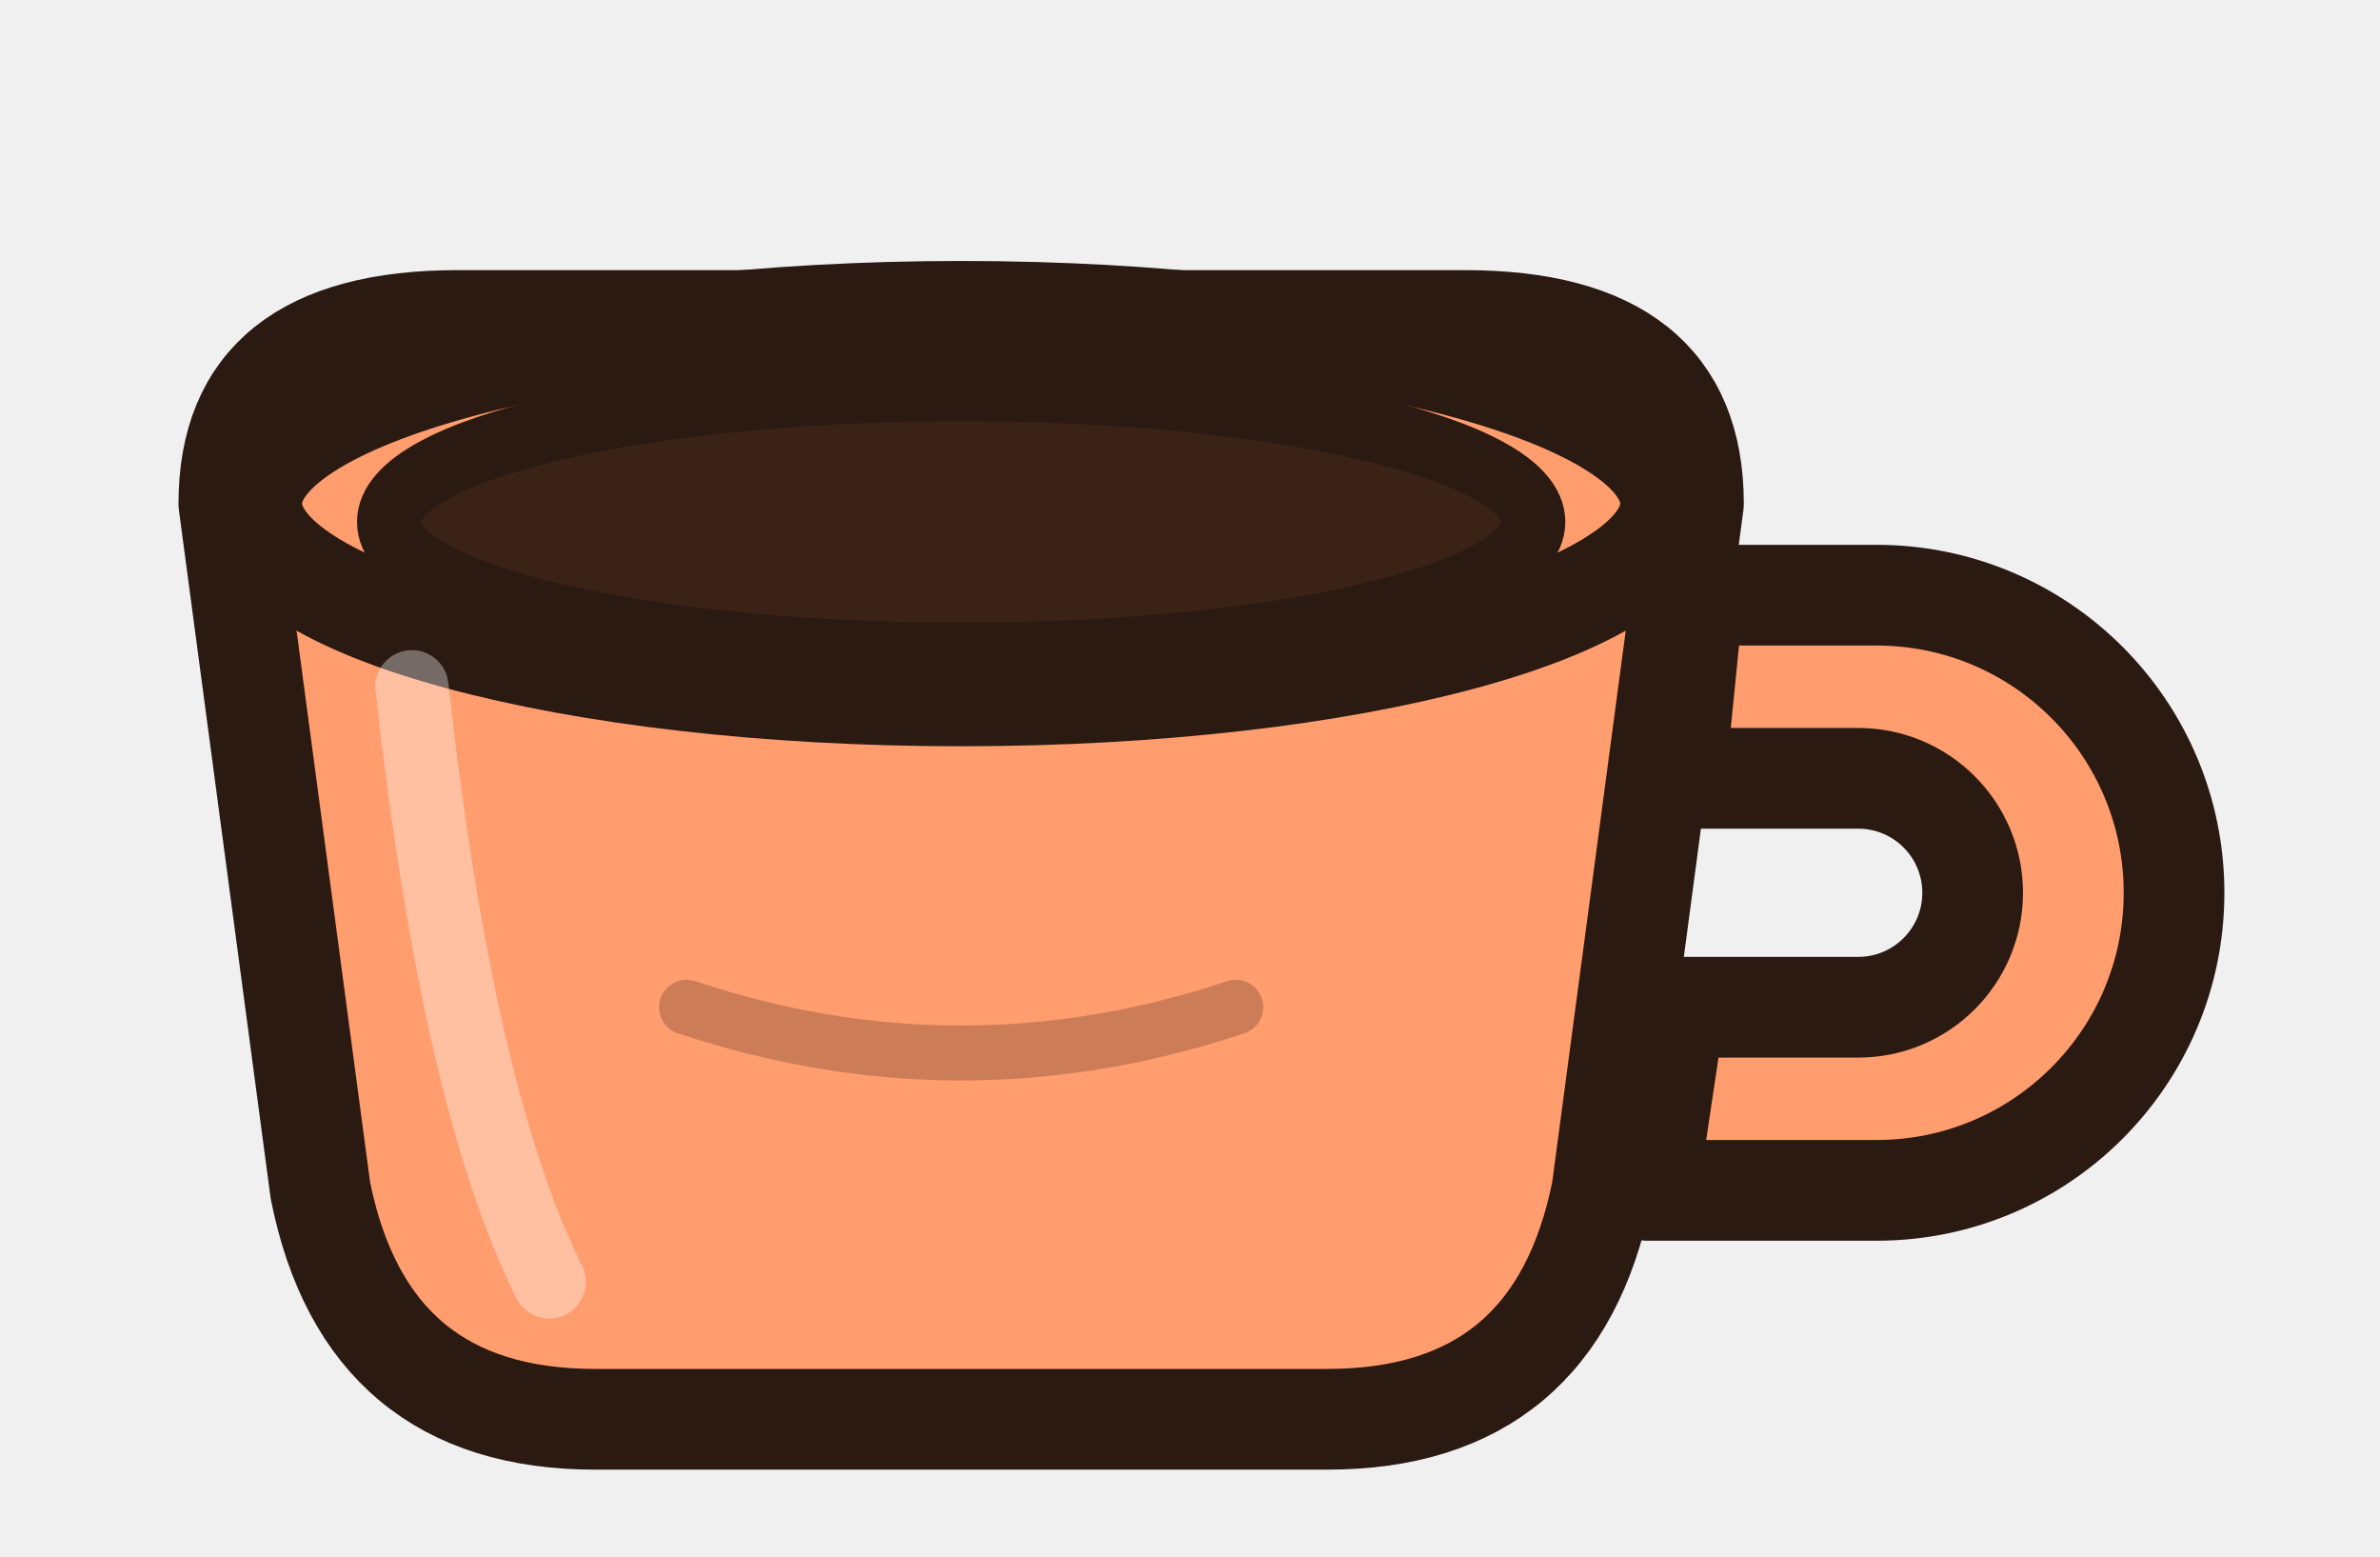
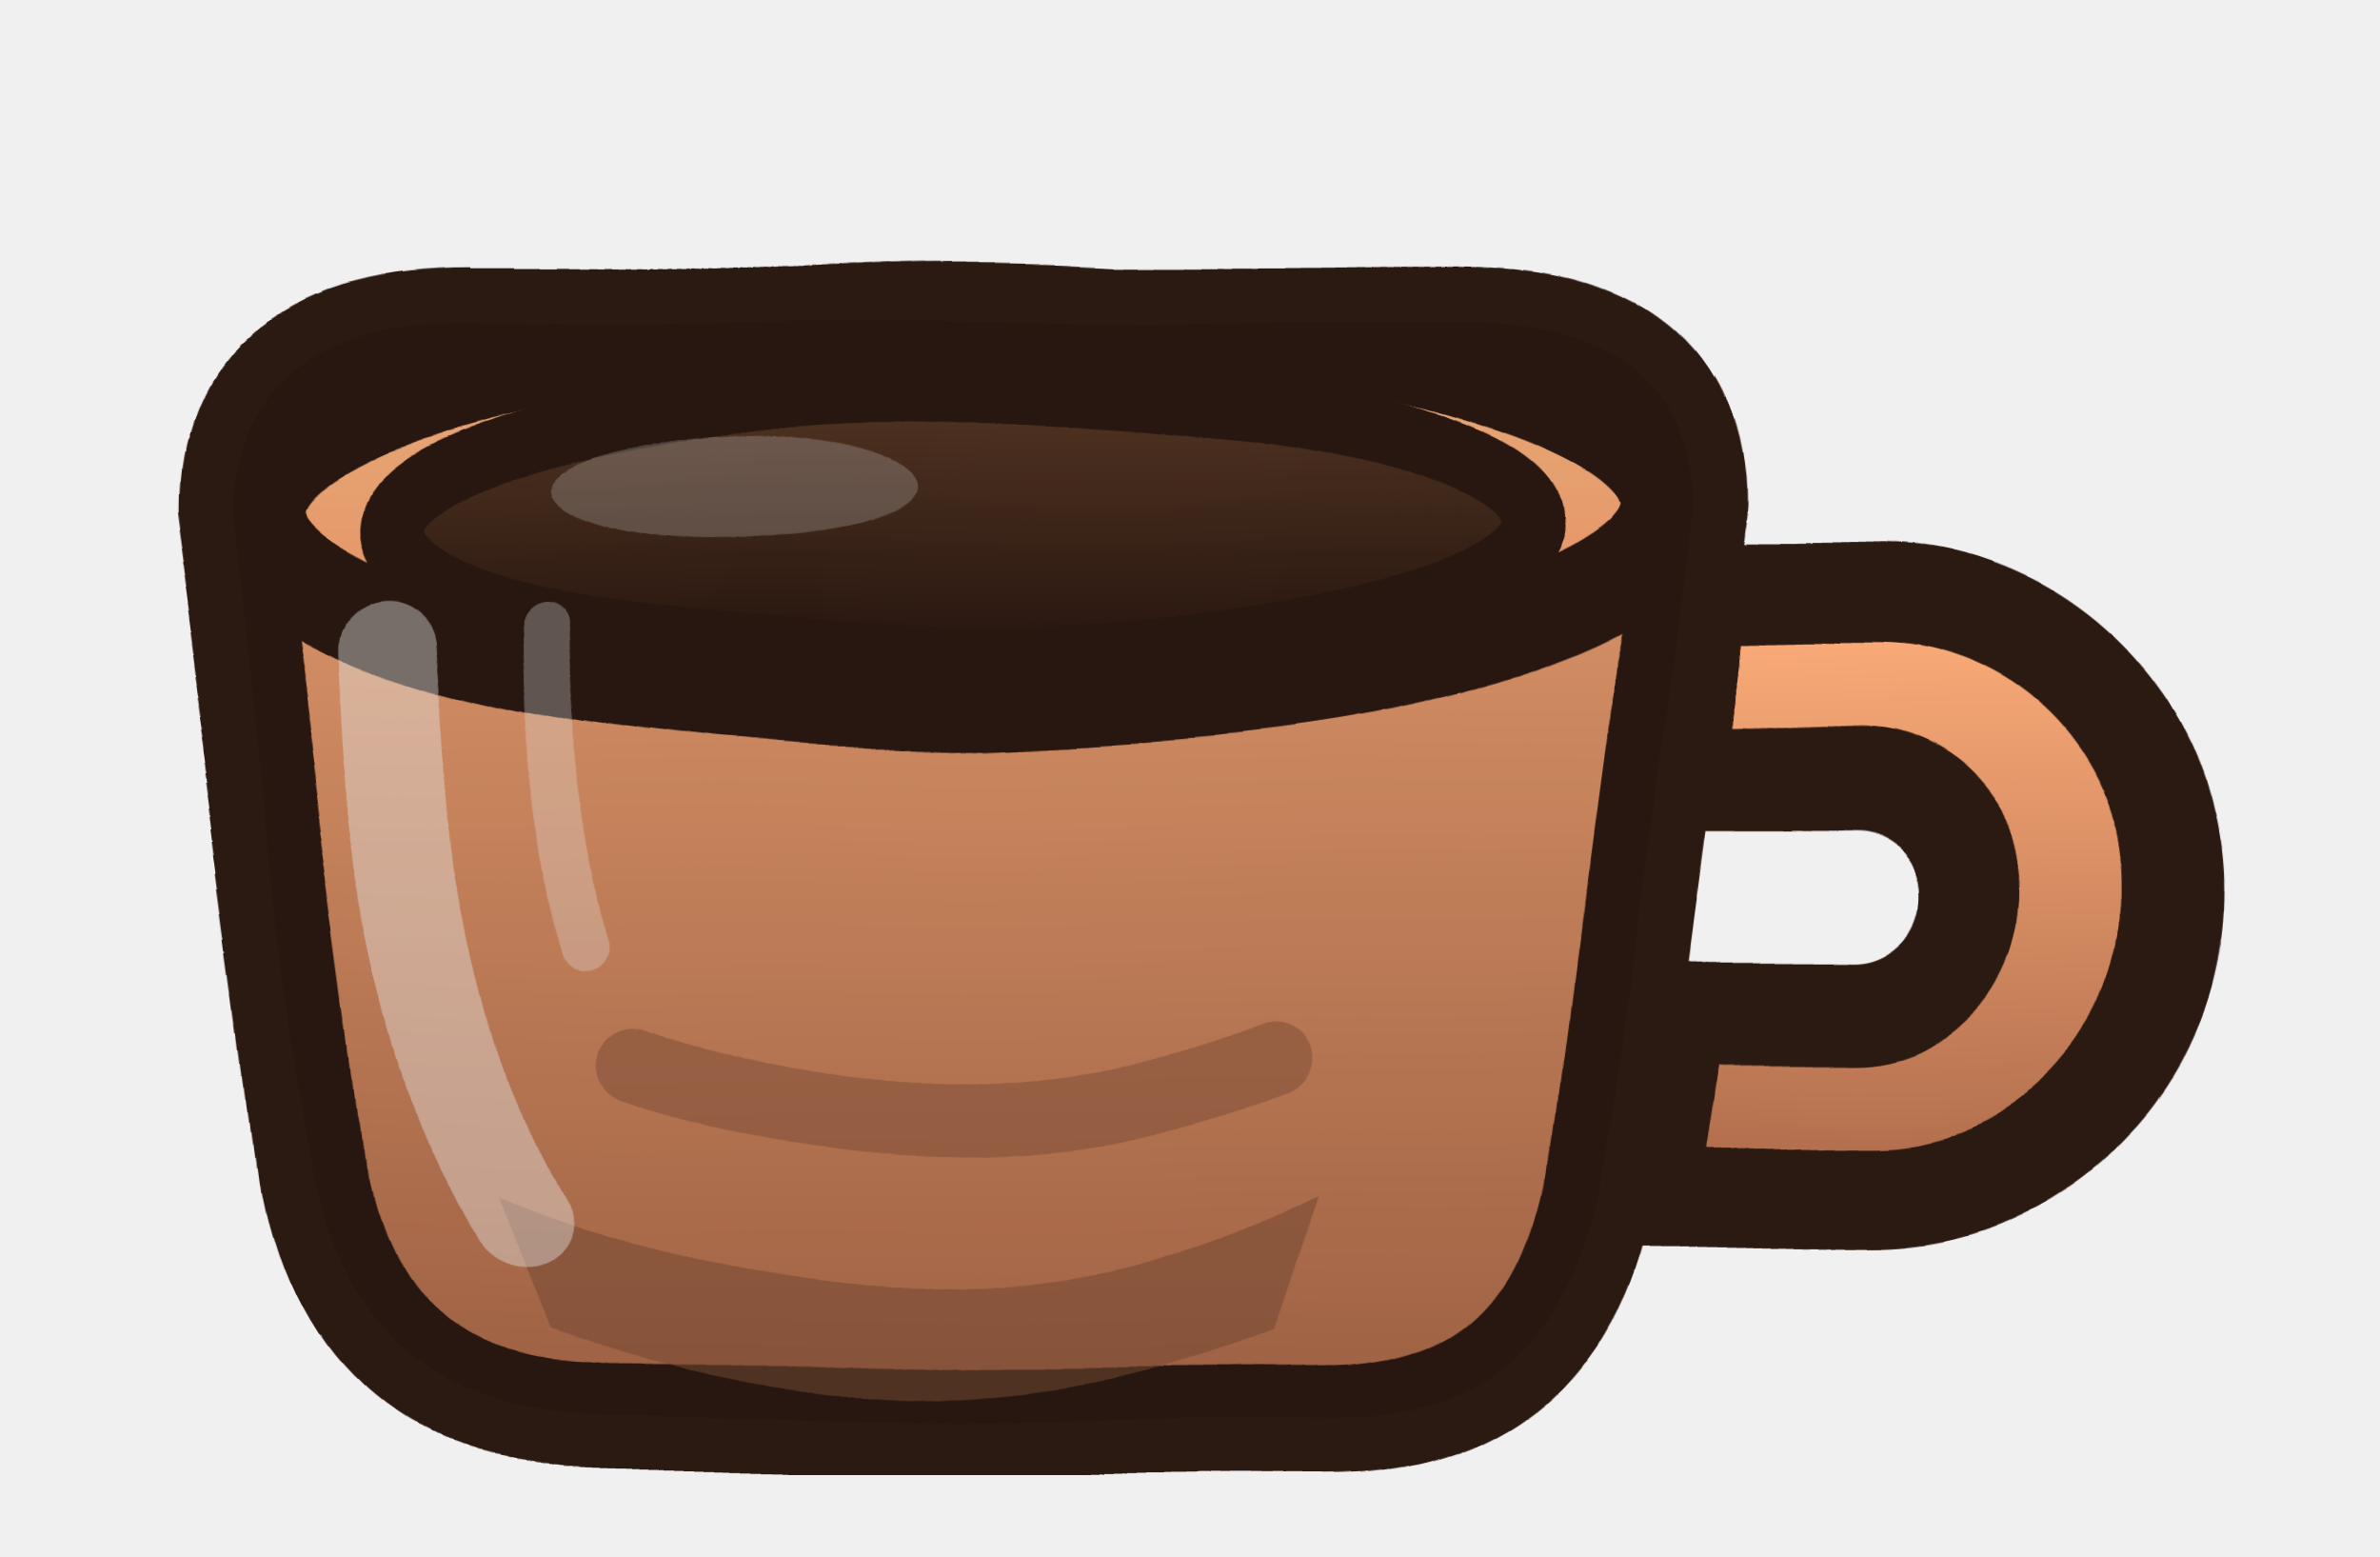
<svg xmlns="http://www.w3.org/2000/svg" viewBox="0 0 52 34">
-   <g stroke-linecap="round" stroke-linejoin="round">
-     <path d="M5 11 q0 -4 5 -4 h22 q5 0 5 4 l-2 15 q-1 5 -6 5 h-16 q-5 0 -6 -5 z" fill="#ff9d6e" stroke="#2b1a12" stroke-width="2.2" />
-     <path d="M37 13 h4 a6.5 6.5 0 0 1 0 13 h-5 l0.6 -4 h4 a2.5 2.5 0 0 0 0 -5 h-4 z" fill="#ff9d6e" stroke="#2b1a12" stroke-width="2.2" />
-     <path d="M5.5 11 a15.5 4.2 0 1 0 31.0 0 a15.5 4.2 0 1 0 -31.0 0 z" fill="#ff9d6e" stroke="#2b1a12" stroke-width="2.2" />
-     <path d="M8.5 11.4 a12.5 2.9 0 1 0 25.0 0 a12.5 2.9 0 1 0 -25.0 0 z" fill="#3a2216" stroke="#2b1a12" stroke-width="1.4" />
-     <path d="M9 15 q1 9 3 13" fill="none" stroke="#ffffff" stroke-width="1.6" opacity="0.35" />
-     <path d="M15 22 q6 2 12 0" fill="none" stroke="#995e42" stroke-width="1.2" opacity="0.5" />
+   <defs>
+     <filter id="grain" x="-5%" y="-5%" width="110%" height="110%">
+       <feTurbulence type="fractalNoise" baseFrequency="1.1" numOctaves="2" seed="5" result="noise" />
+       <feColorMatrix in="noise" type="saturate" values="0" result="grey" />
+       <feComponentTransfer in="grey" result="soft">
+         <feFuncA type="table" tableValues="0 0.16" />
+       </feComponentTransfer>
+       <feComposite in="soft" in2="SourceGraphic" operator="in" result="clipped" />
+       <feBlend in="SourceGraphic" in2="clipped" mode="multiply" />
+     </filter>
+     <filter id="wobble" x="-5%" y="-5%" width="110%" height="110%">
+       <feTurbulence type="fractalNoise" baseFrequency="0.06" numOctaves="2" seed="9" result="t" />
+       <feDisplacementMap in="SourceGraphic" in2="t" scale="1.1" xChannelSelector="R" yChannelSelector="G" />
+     </filter>
+     <linearGradient id="body" x1="0" y1="0" x2="0" y2="1">
+       <stop offset="0" stop-color="#ffaf7b" />
+       <stop offset="1" stop-color="#ad6a4a" />
+     </linearGradient>
+     <linearGradient id="rim" x1="0" y1="0" x2="0" y2="1">
+       <stop offset="0" stop-color="#ffbf86" />
+       <stop offset="1" stop-color="#ff9d6e" />
+     </linearGradient>
+     <linearGradient id="coffee" x1="0" y1="0" x2="0" y2="1">
+       <stop offset="0" stop-color="#5a3a26" />
+       <stop offset="1" stop-color="#2a1710" />
+     </linearGradient>
+   </defs>
+   <g stroke-linecap="round" stroke-linejoin="round" filter="url(#wobble)">
+     <path d="M5 11 q0 -4 5 -4 h22 q5 0 5 4 l-2 15 q-1 5 -6 5 h-16 q-5 0 -6 -5 z" fill="url(#body)" stroke="#2b1a12" stroke-width="2.4" />
+     <path d="M37 13 h4 a6.5 6.5 0 0 1 0 13 h-5 l0.6 -4 h4 a2.5 2.5 0 0 0 0 -5 h-4 z" fill="url(#body)" stroke="#2b1a12" stroke-width="2.2" />
+     <path d="M11 26 q10 4 18 0 l-1 3 q-8 3 -16 0 z" fill="#7f4e37" stroke="none" stroke-width="0" opacity="0.55" />
+     <path d="M5.5 11 a15.5 4.2 0 1 0 31.0 0 a15.5 4.2 0 1 0 -31.0 0 z" fill="url(#rim)" stroke="#2b1a12" stroke-width="2.2" />
+     <path d="M8.5 11.4 a12.5 2.9 0 1 0 25.0 0 a12.5 2.9 0 1 0 -25.0 0 z" fill="url(#coffee)" stroke="#2b1a12" stroke-width="1.4" />
+     <path d="M12 10.6 a4 1.1 0 1 0 8 0 a4 1.1 0 1 0 -8 0 z" fill="#ffffff" stroke="none" stroke-width="0" opacity="0.22" />
+     <path d="M8.5 14 q0.5 8 3 12.5" fill="none" stroke="#ffffff" stroke-width="2.2" opacity="0.42" />
+     <path d="M12 13.5 q0 4 1 7" fill="none" stroke="#ffffff" stroke-width="1" opacity="0.3" />
+     <path d="M14 23 q7 2.5 14 0" fill="none" stroke="#8c563c" stroke-width="1.6" opacity="0.55" />
+     <path d="M5 11 q0 -4 5 -4 h22 q5 0 5 4 l-2 15 q-1 5 -6 5 h-16 q-5 0 -6 -5 z" fill="#000" stroke="none" stroke-width="0" filter="url(#grain)" opacity="0.10" />
  </g>
</svg>
